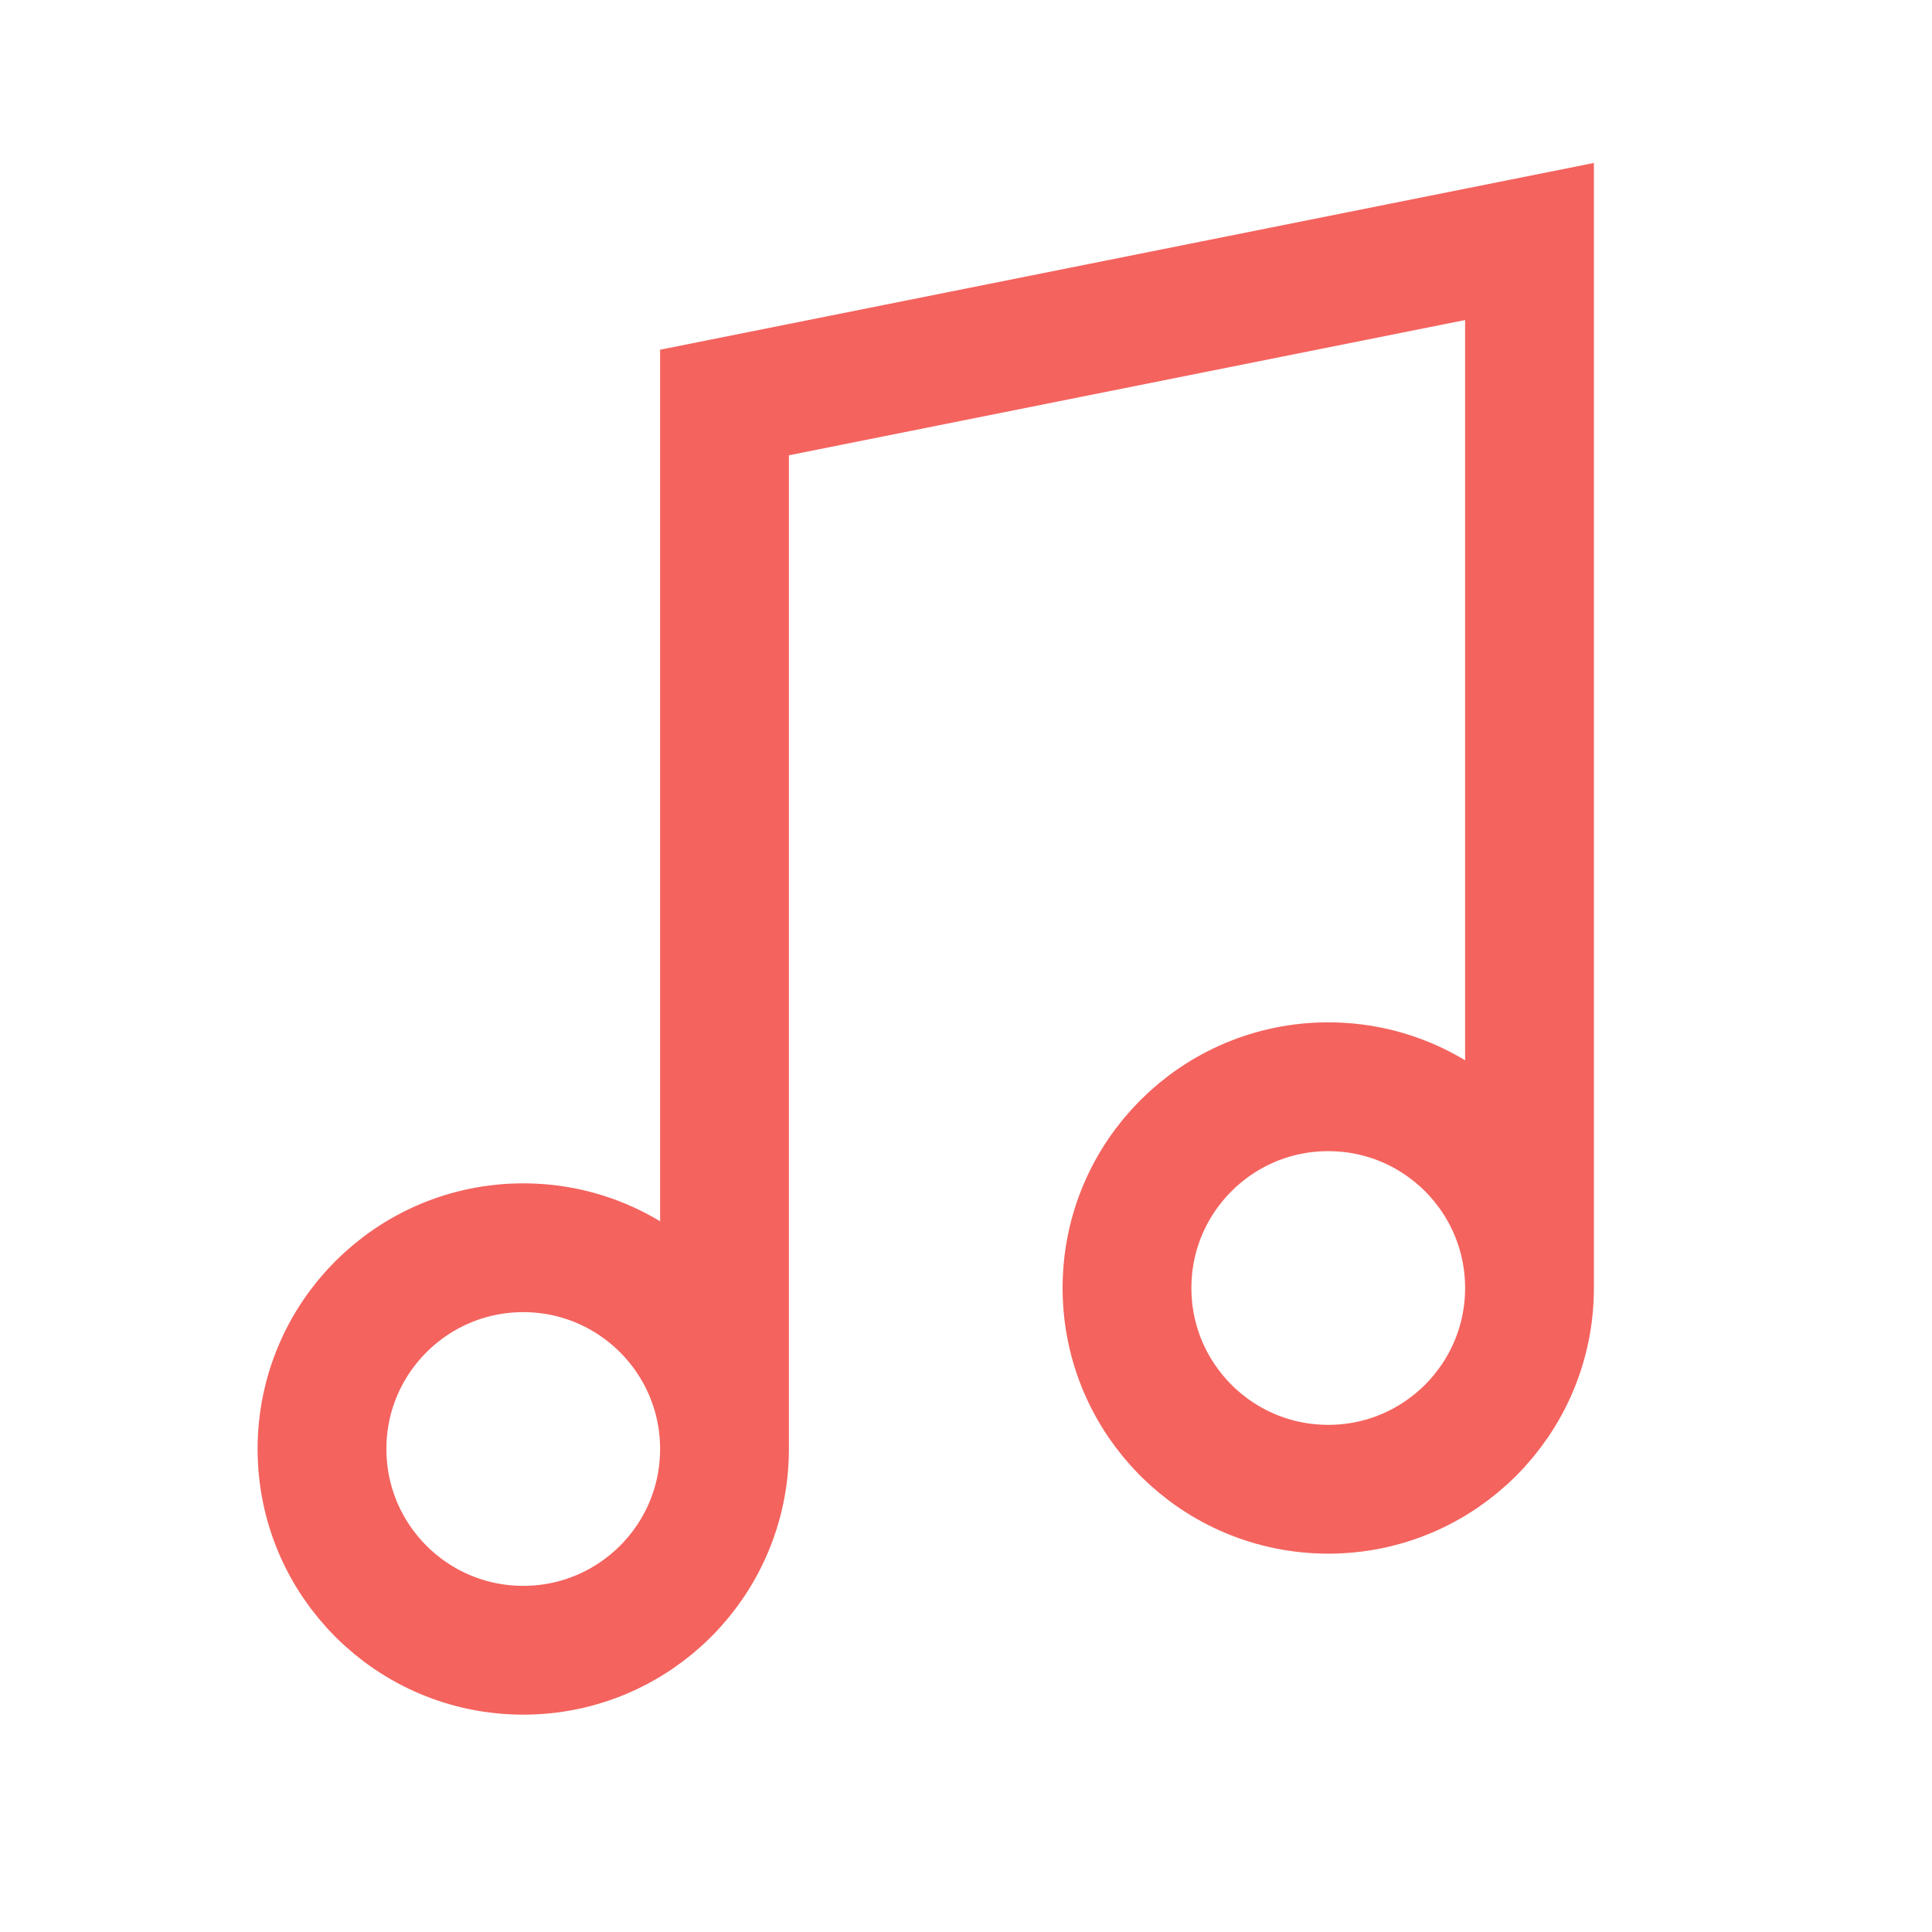
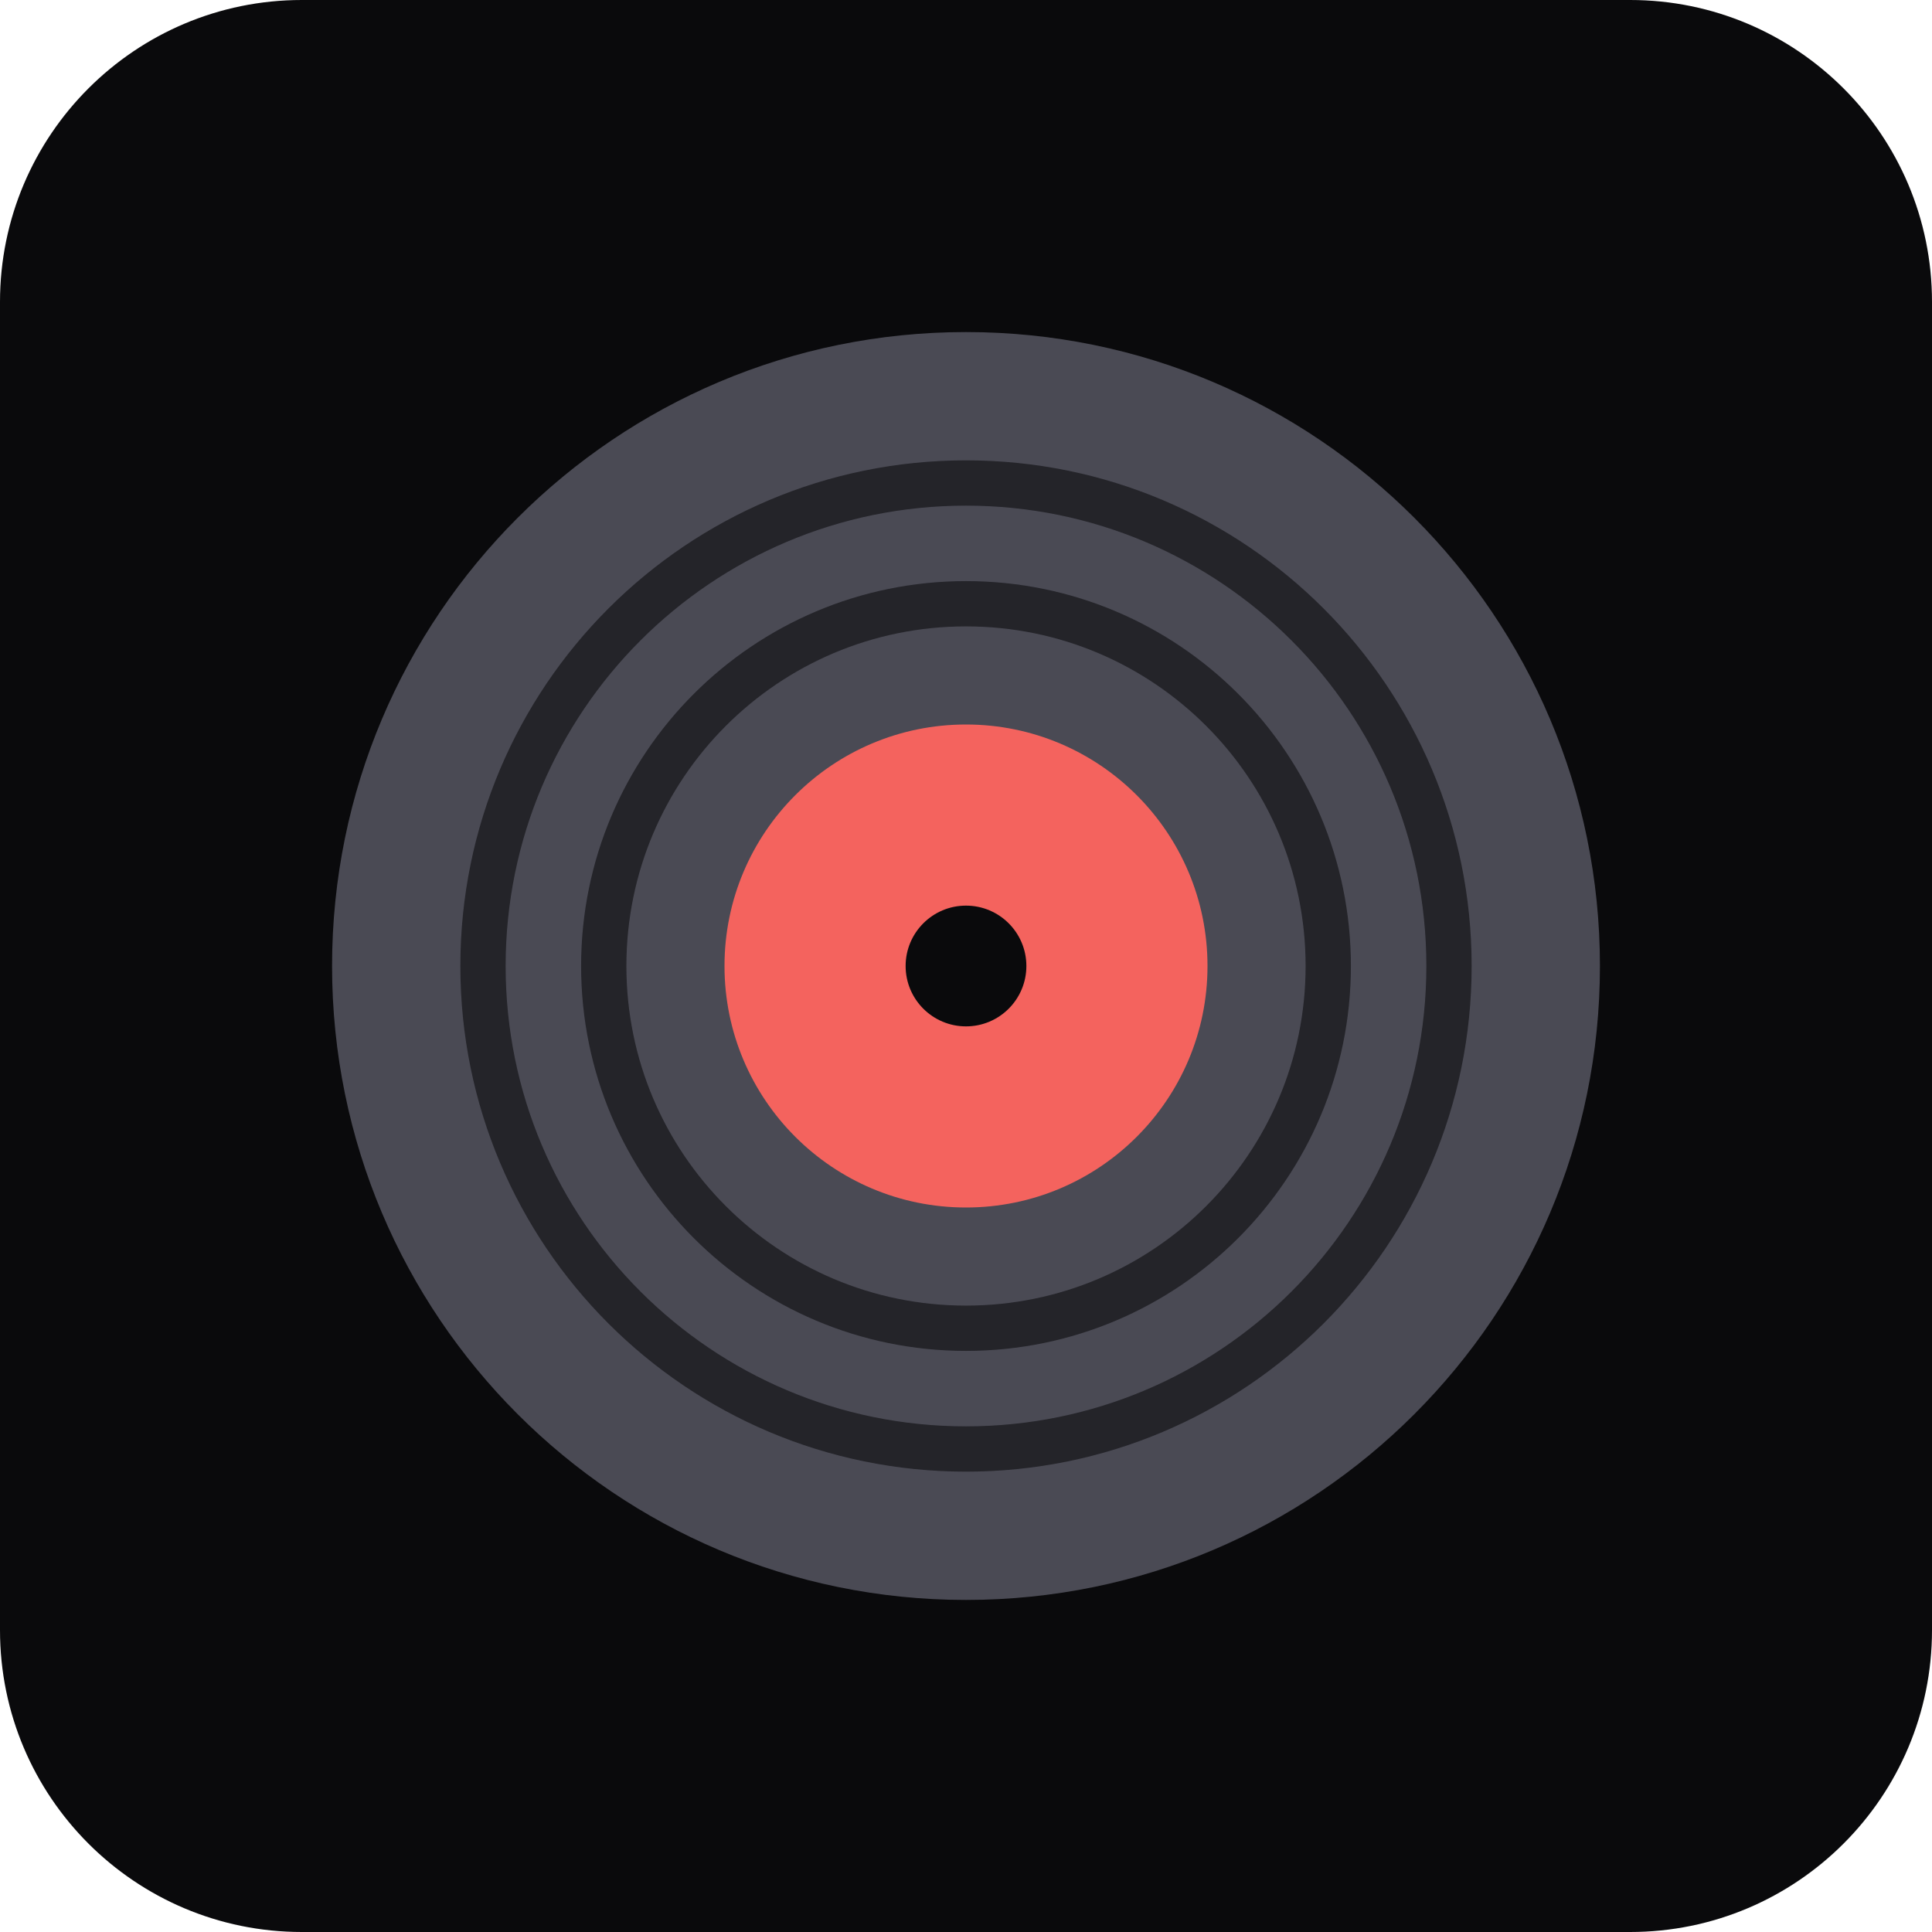
- <svg xmlns="http://www.w3.org/2000/svg" viewBox="0 0 24 24">
-   <path d="M9 18V5l10-2v13M9 18a2.5 2.5 0 11-5 0 2.5 2.5 0 015 0zM19 16a2.5 2.5 0 11-5 0 2.5 2.5 0 015 0z" fill="none" stroke="#f4635e" stroke-width="1.6" />
+ <svg xmlns="http://www.w3.org/2000/svg" viewBox="0 0 32 32" role="img" aria-label="Music">
+   <rect width="32" height="32" rx="5" fill="#0a0a0c" />
+   <circle cx="16" cy="16" r="10.5" fill="#4a4a54" />
+   <circle cx="16" cy="16" r="8" fill="none" stroke="#0a0a0c" stroke-width="0.75" opacity="0.6" />
+   <circle cx="16" cy="16" r="6" fill="none" stroke="#0a0a0c" stroke-width="0.75" opacity="0.6" />
+   <circle cx="16" cy="16" r="4" fill="#f4635e" />
+   <circle cx="16" cy="16" r="1" fill="#0a0a0c" />
</svg>
